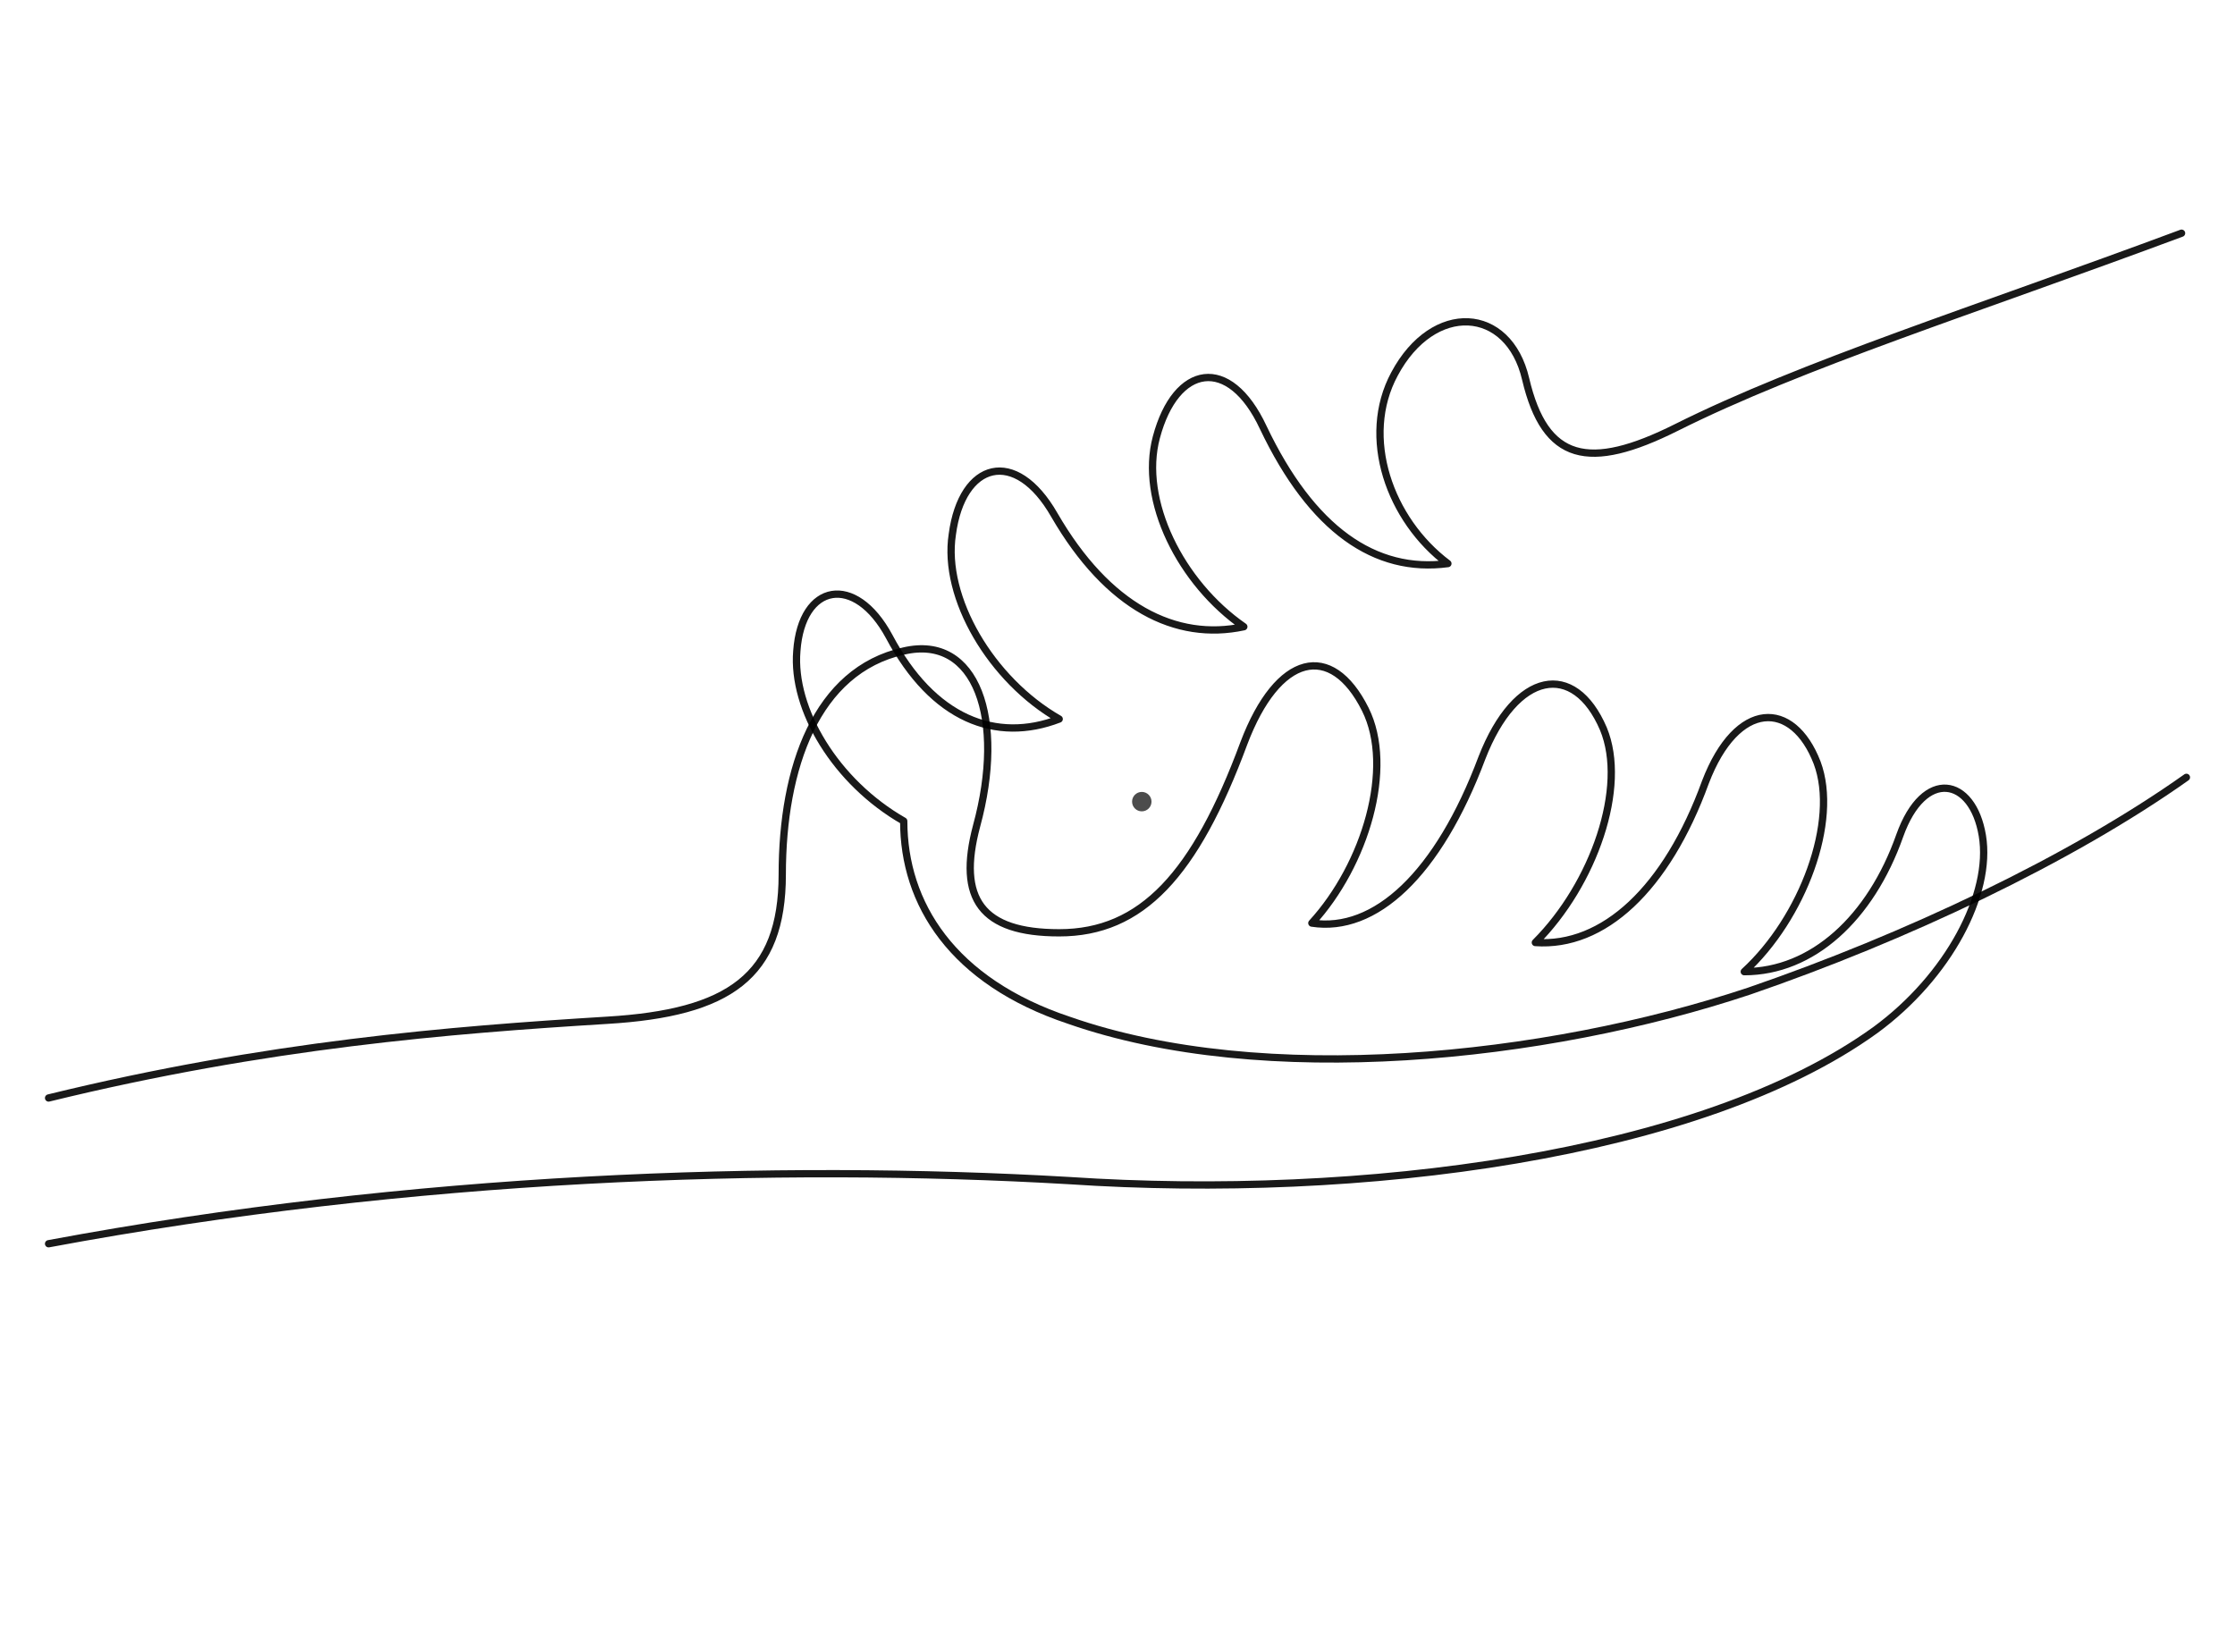
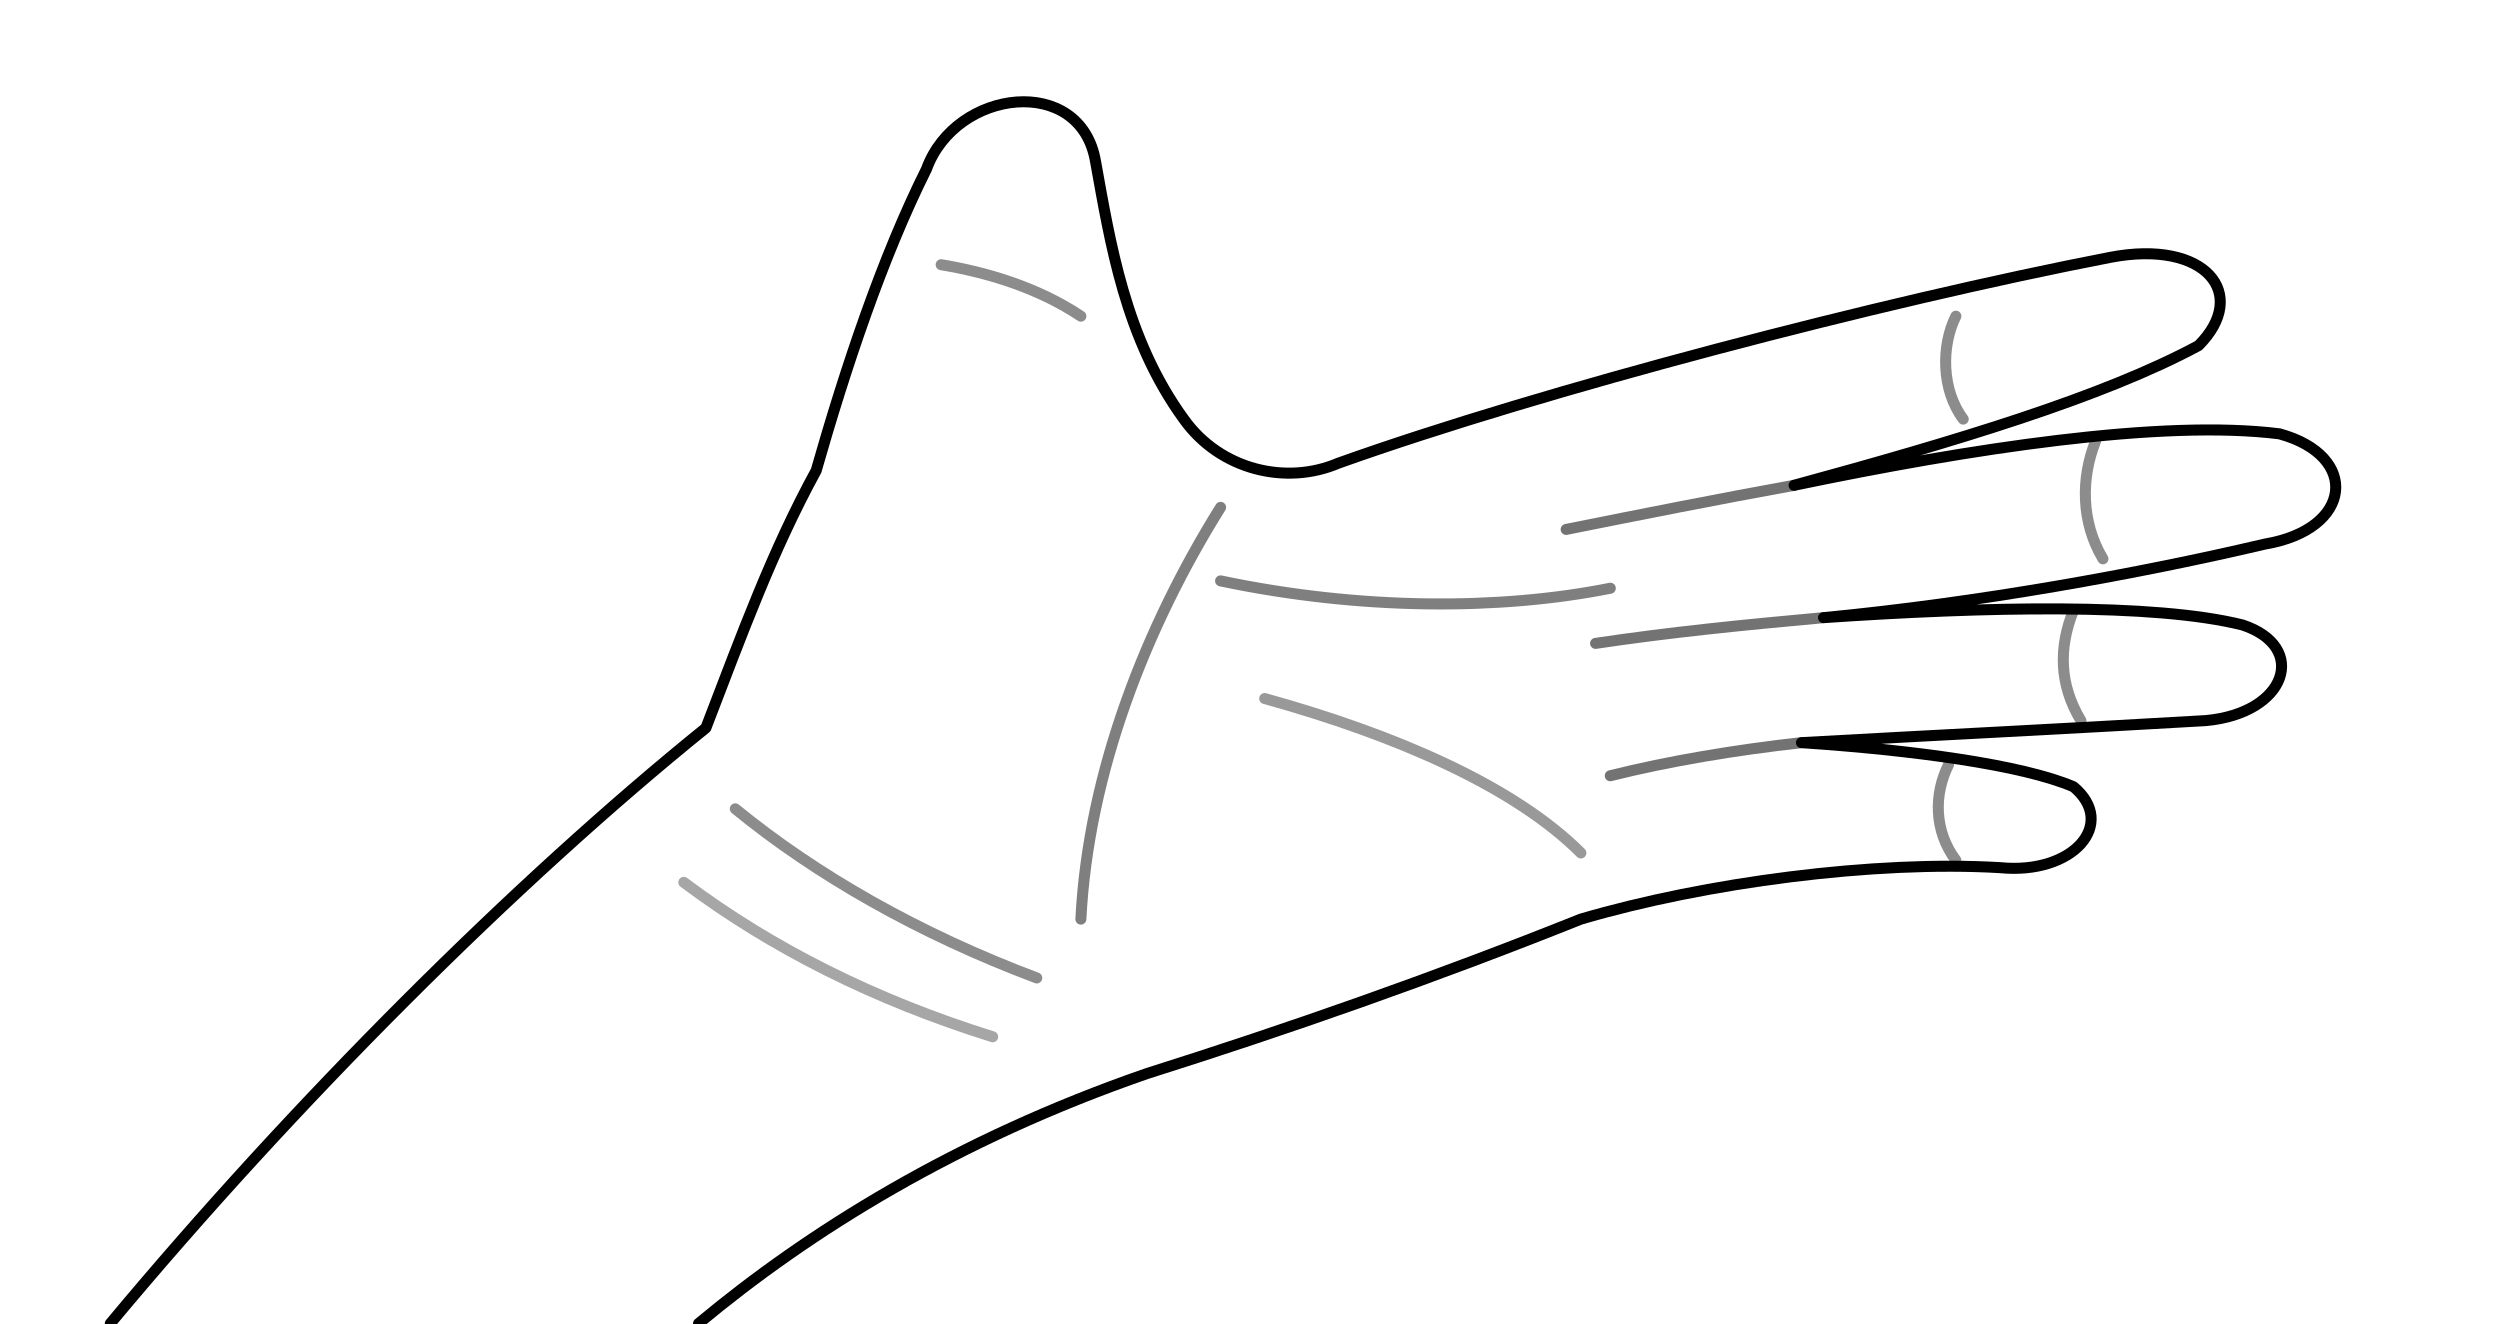
- <svg xmlns="http://www.w3.org/2000/svg" viewBox="0 0 920 680" fill="none">
+ <svg xmlns="http://www.w3.org/2000/svg" viewBox="40 280 680 360" fill="none">
  <g fill="none" stroke="currentColor" stroke-width="3" stroke-linecap="round" stroke-linejoin="round">
-     <path d="M20 452       C 110 430, 185 424, 250 420       C 300 417, 322 402, 322 360       C 322 316, 336 276, 372 268       C 402 261, 414 296, 402 340       C 394 370, 404 384, 436 384       C 470 384, 492 360, 512 306       C 526 269, 548 264, 562 292       C 574 316, 562 356, 540 380       C 566 384, 592 360, 610 312       C 624 276, 648 272, 660 300       C 670 324, 656 364, 632 388       C 660 390, 686 366, 702 322       C 715 288, 738 288, 748 314       C 757 338, 742 378, 718 400       C 746 400, 770 378, 782 344       C 792 316, 812 320, 816 344       C 820 368, 802 402, 772 424       C 700 476, 560 494, 440 486       C 320 479, 170 484, 20 512" opacity="0.9" />
-     <path d="M898 96       C 812 128, 742 150, 690 176       C 654 194, 636 190, 628 156       C 621 126, 590 124, 574 154       C 560 180, 572 214, 596 232       C 566 236, 540 218, 520 176       C 506 146, 484 150, 476 180       C 469 206, 486 240, 512 258       C 484 264, 456 250, 434 212       C 418 184, 396 190, 392 220       C 388 246, 408 280, 436 296       C 410 306, 384 296, 366 262       C 352 236, 330 240, 328 268       C 326 292, 344 322, 372 338       C 372 372, 392 404, 440 420       C 520 448, 636 436, 720 408       C 784 386, 852 354, 900 320" opacity="0.9" />
-     <circle cx="470" cy="330" r="4" fill="currentColor" stroke="none" opacity="0.7" />
+     <path d="M70 640       C 120 580, 180 520, 232 478       C 242 452, 250 430, 262 408       C 270 380, 280 350, 292 326       C 300 304, 334 300, 338 324       C 342 346, 346 372, 362 394       C 372 408, 390 412, 404 406       C 460 386, 552 362, 614 350       C 640 345, 652 360, 638 374       C 612 388, 572 400, 528 412       C 576 402, 628 394, 660 398       C 682 404, 680 424, 656 428       C 622 436, 578 444, 536 448       C 580 445, 626 444, 650 450       C 668 456, 662 474, 640 476       C 606 478, 566 480, 530 482       C 560 484, 590 488, 604 494       C 616 504, 604 518, 584 516       C 550 514, 504 520, 470 530       C 430 546, 390 560, 352 572       C 300 590, 260 615, 230 640" />
+     <path d="M528 412 C 506 416, 486 420, 466 424" opacity=".55" />
+     <path d="M536 448 C 514 450, 494 452, 474 455" opacity=".55" />
+     <path d="M530 482 C 512 484, 494 487, 478 491" opacity=".55" />
+     <path d="M572 366 C 568 374, 568 386, 574 394" opacity=".45" />
+     <path d="M610 400 C 606 410, 606 422, 612 432" opacity=".45" />
+     <path d="M604 446 C 600 456, 600 466, 606 476" opacity=".45" />
+     <path d="M570 488 C 566 496, 566 506, 572 514" opacity=".45" />
+     <path d="M296 352 C 308 354, 322 358, 334 366" opacity=".45" />
+     <path d="M372 438 C 410 446, 448 446, 478 440" opacity=".5" />
+     <path d="M372 418 C 352 450, 336 490, 334 530" opacity=".5" />
+     <path d="M384 470 C 420 480, 452 494, 470 512" opacity=".4" />
+     <path d="M240 500 C 262 518, 290 534, 322 546" opacity=".45" />
+     <path d="M226 520 C 250 538, 278 552, 310 562" opacity=".35" />
  </g>
</svg>
